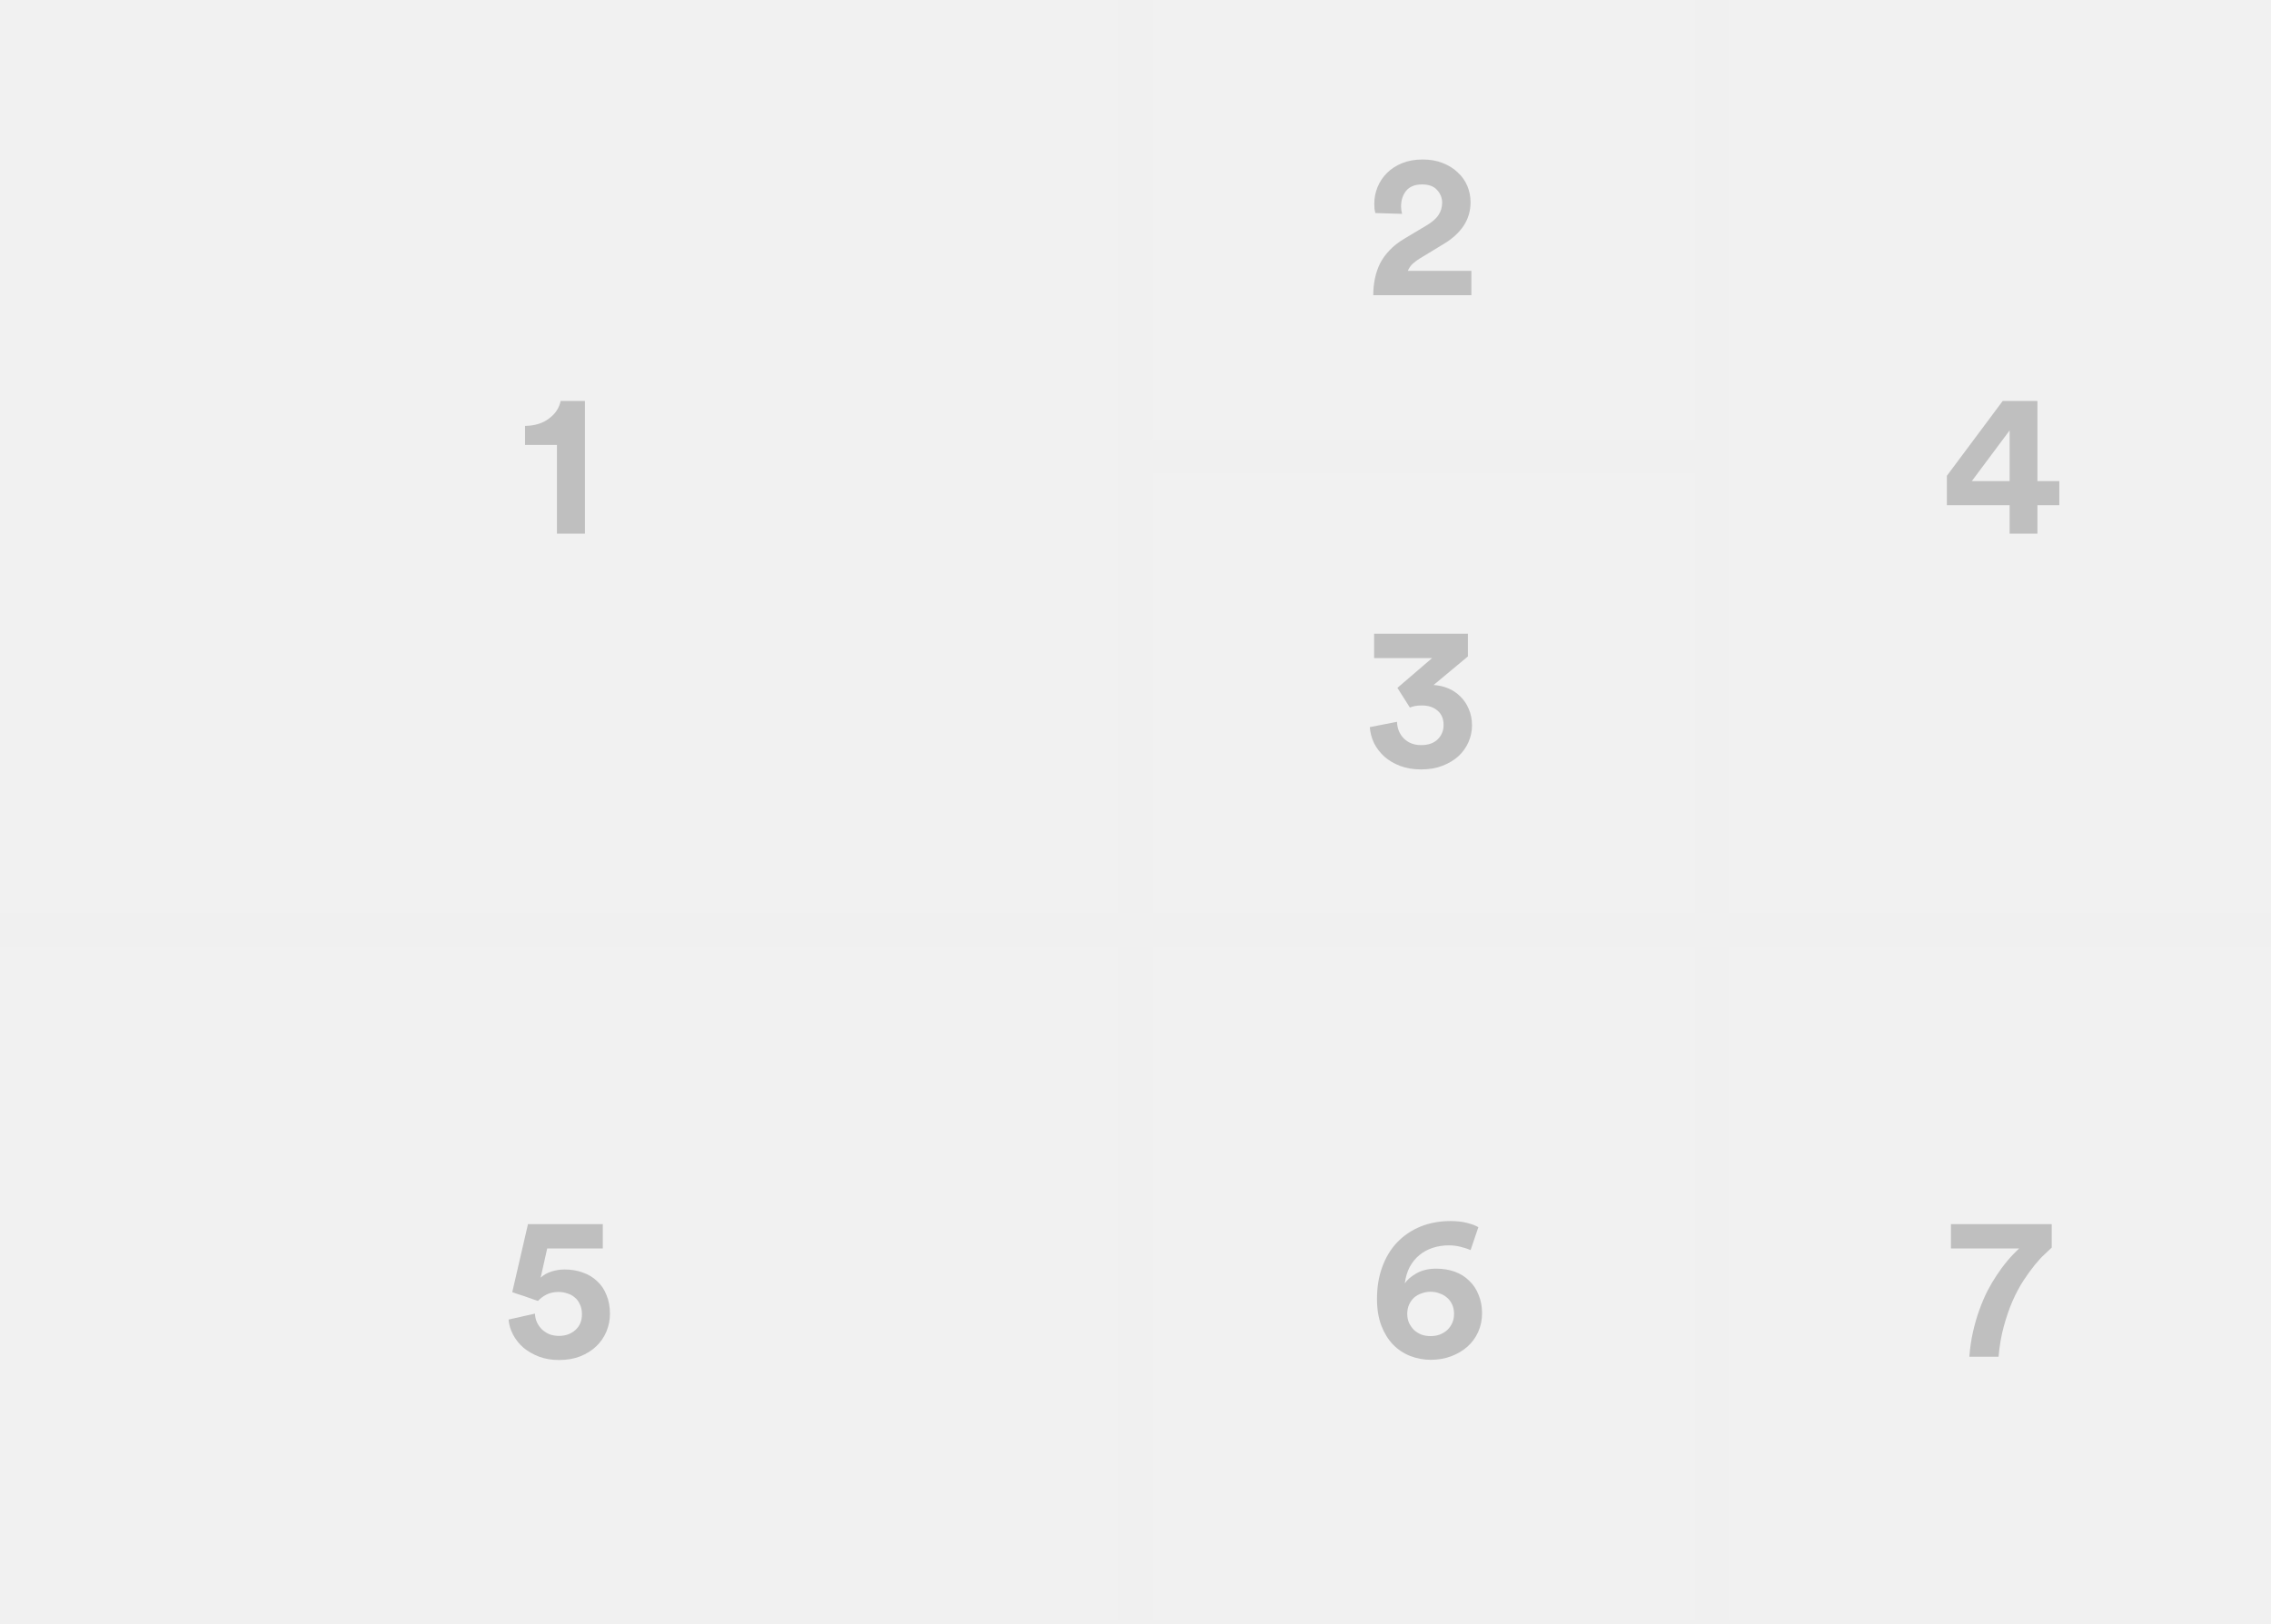
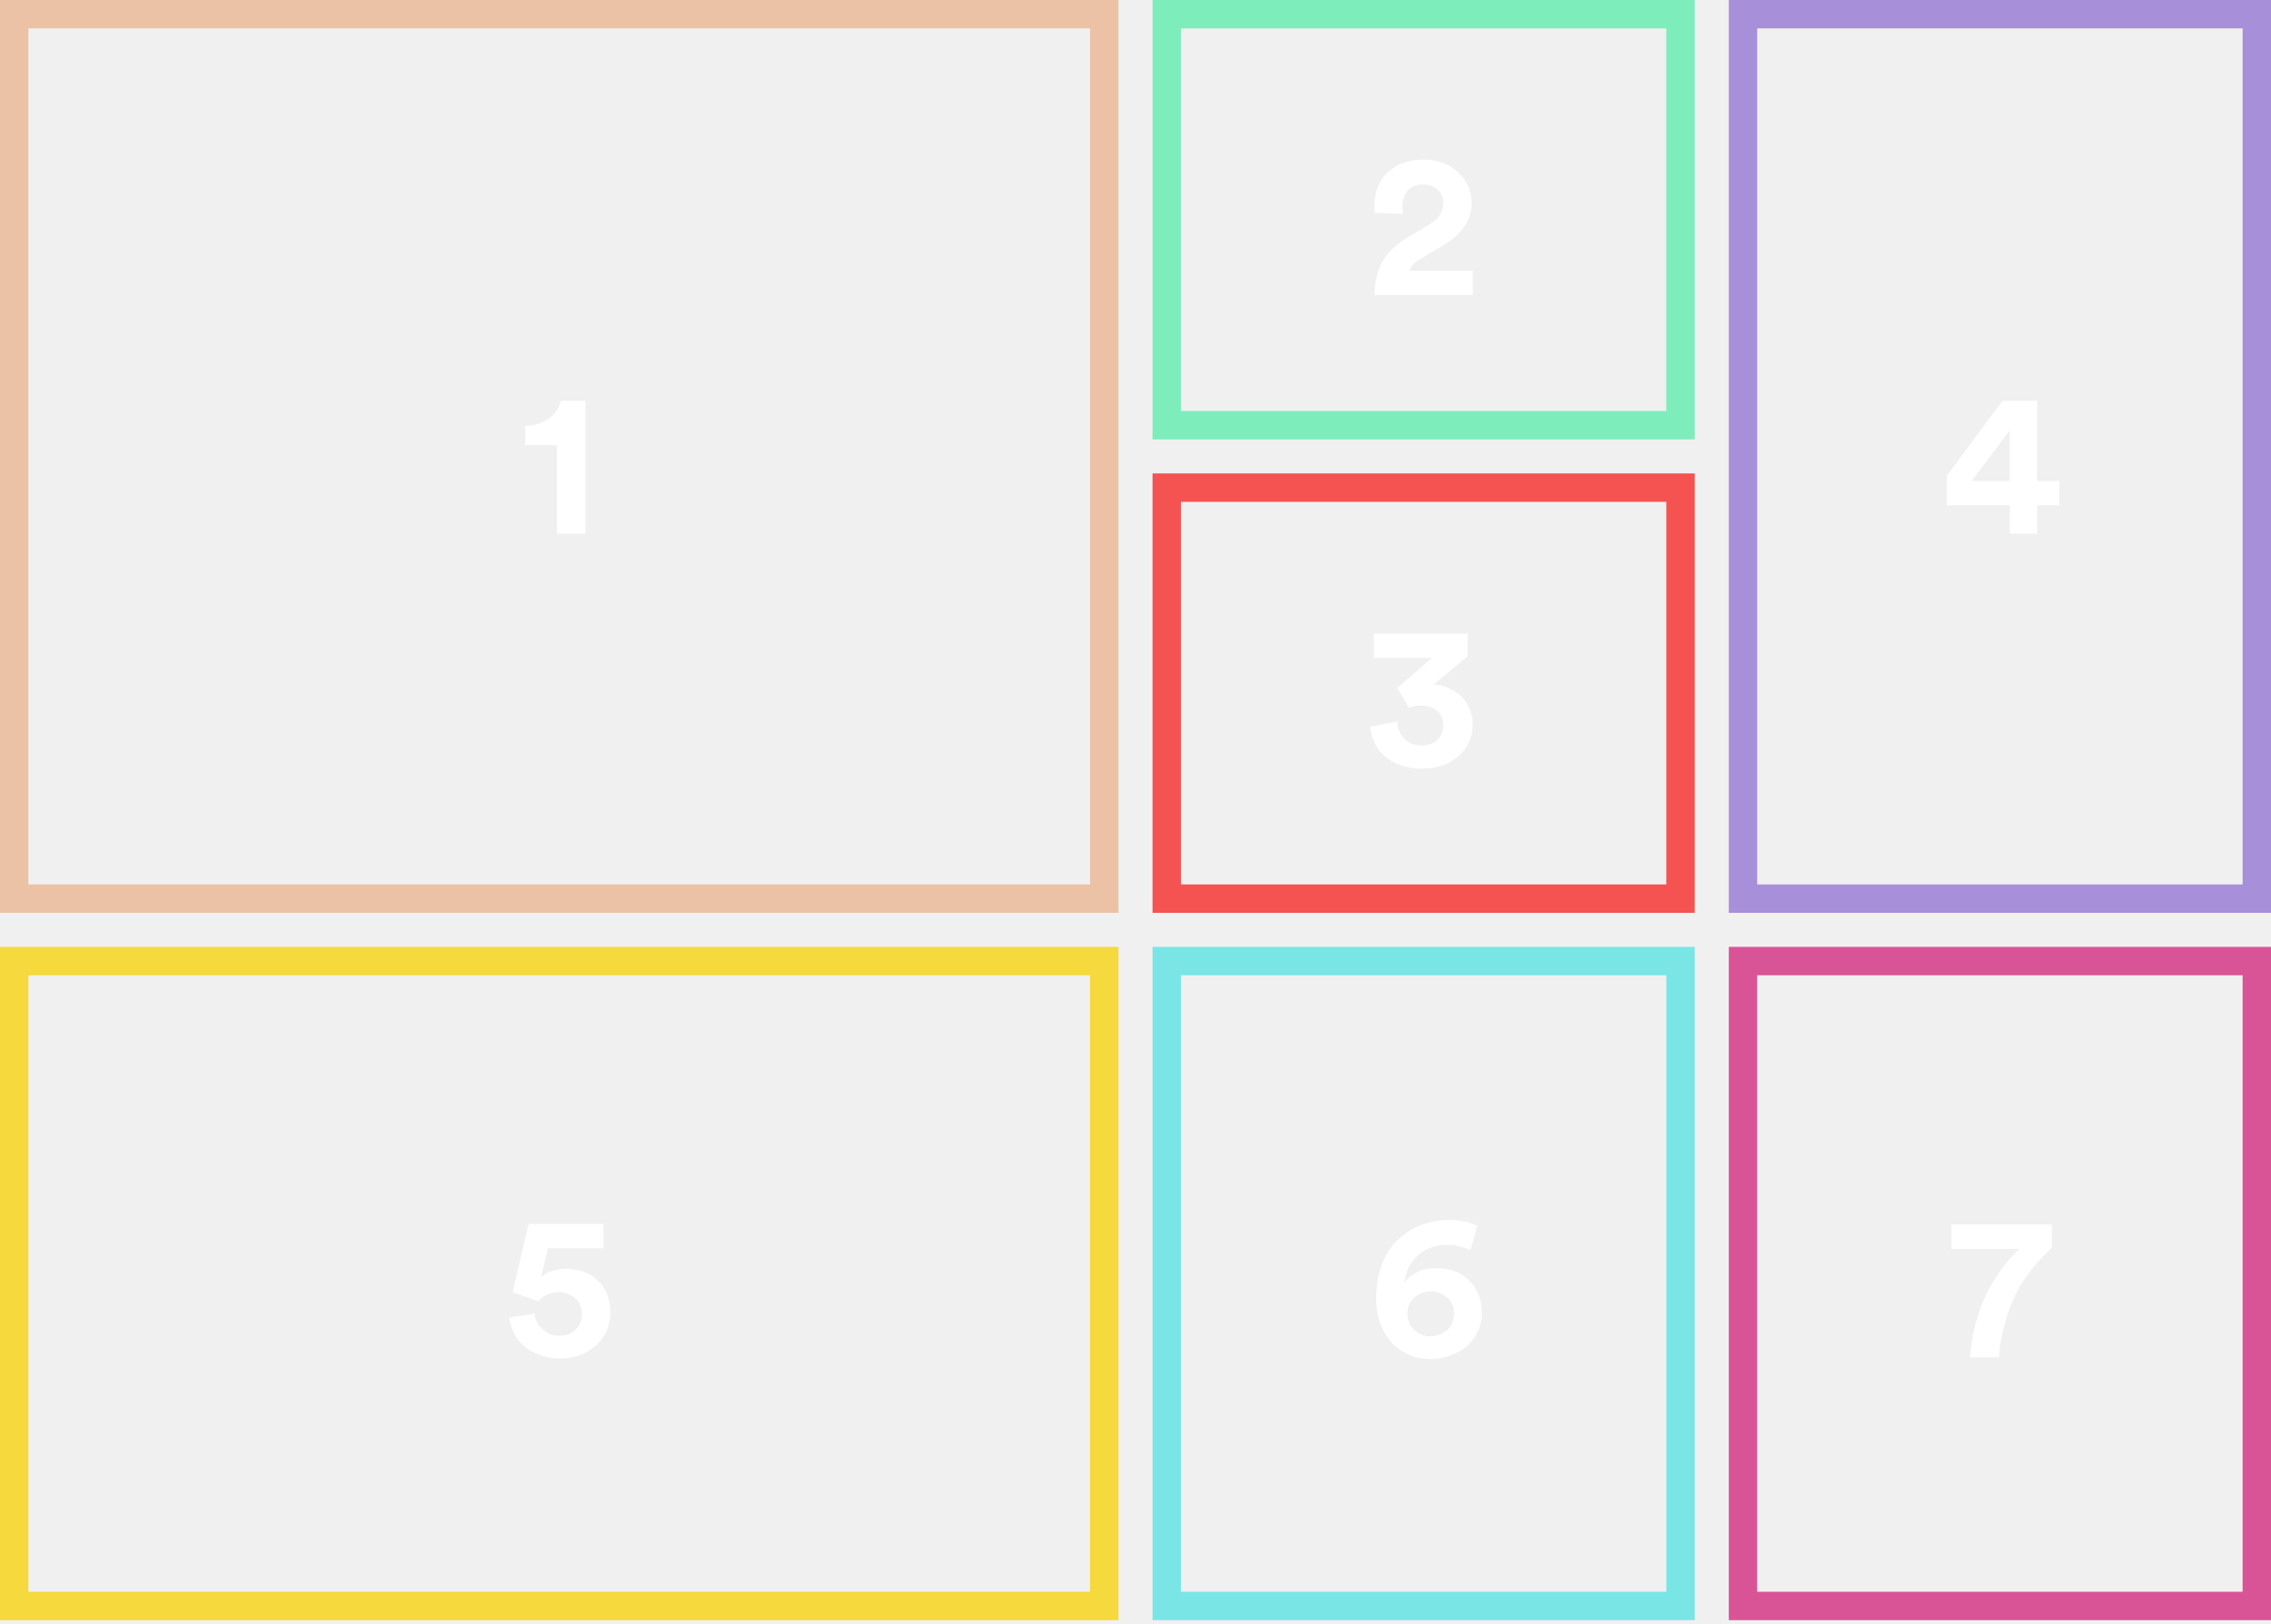
- <svg xmlns="http://www.w3.org/2000/svg" width="400" height="286" viewBox="0 0 400 286" fill="none">
-   <rect width="196.985" height="160.804" fill="#F1F1F1" />
-   <rect y="166.834" width="196.985" height="118.593" fill="#F1F1F1" />
-   <rect x="203.015" y="166.834" width="95.477" height="118.593" fill="#F1F1F1" />
-   <rect x="304.523" y="166.834" width="95.477" height="118.593" fill="#F1F1F1" />
-   <rect x="304.523" width="95.477" height="160.804" fill="#F1F1F1" />
-   <rect x="203.015" width="95.477" height="77.387" fill="#F1F1F1" />
-   <rect x="203.015" y="83.417" width="95.477" height="77.387" fill="#F1F1F1" />
-   <path d="M98.095 94V78.376H92.479V75.028C94.183 75.004 95.587 74.572 96.691 73.732C97.819 72.892 98.503 71.86 98.743 70.636H103.027V94H98.095Z" fill="#BFBFBF" />
-   <path d="M94.221 231.404C94.245 231.956 94.365 232.472 94.581 232.952C94.797 233.408 95.085 233.816 95.445 234.176C95.829 234.536 96.273 234.824 96.777 235.04C97.281 235.232 97.845 235.328 98.469 235.328C99.597 235.328 100.545 234.992 101.313 234.32C102.105 233.624 102.501 232.688 102.501 231.512C102.501 230.84 102.381 230.264 102.141 229.784C101.925 229.28 101.625 228.872 101.241 228.56C100.857 228.224 100.413 227.984 99.909 227.84C99.405 227.672 98.889 227.588 98.361 227.588C97.569 227.588 96.861 227.744 96.237 228.056C95.637 228.368 95.145 228.74 94.761 229.172C94.641 229.124 94.353 229.028 93.897 228.884C93.465 228.716 92.997 228.548 92.493 228.38C91.989 228.212 91.509 228.056 91.053 227.912C90.621 227.768 90.345 227.672 90.225 227.624L92.997 215.636H106.173V219.92H96.381L95.229 225.068C95.733 224.588 96.369 224.228 97.137 223.988C97.905 223.748 98.673 223.628 99.441 223.628C100.617 223.628 101.685 223.808 102.645 224.168C103.629 224.504 104.469 225.008 105.165 225.68C105.885 226.328 106.437 227.144 106.821 228.128C107.229 229.088 107.433 230.192 107.433 231.44C107.433 232.52 107.229 233.552 106.821 234.536C106.413 235.52 105.825 236.384 105.057 237.128C104.289 237.872 103.341 238.472 102.213 238.928C101.109 239.36 99.861 239.576 98.469 239.576C97.197 239.576 96.033 239.384 94.977 239C93.921 238.592 92.997 238.064 92.205 237.416C91.437 236.744 90.825 235.976 90.369 235.112C89.913 234.248 89.649 233.36 89.577 232.448L94.221 231.404Z" fill="#BFBFBF" />
-   <path d="M342.912 83.812L352.74 70.636H358.86V84.748H362.712V88.996H358.86V94H353.964V88.996H342.912V83.812ZM353.964 75.82L347.304 84.748H353.964V75.82Z" fill="#BFBFBF" />
-   <path d="M242.239 37.528C242.191 37.36 242.143 37.12 242.095 36.808C242.071 36.496 242.059 36.196 242.059 35.908C242.059 34.876 242.251 33.892 242.635 32.956C243.019 32.02 243.571 31.192 244.291 30.472C245.011 29.752 245.899 29.176 246.955 28.744C248.011 28.312 249.223 28.096 250.591 28.096C251.887 28.096 253.051 28.3 254.083 28.708C255.139 29.116 256.027 29.668 256.747 30.364C257.491 31.036 258.055 31.828 258.439 32.74C258.823 33.652 259.015 34.612 259.015 35.62C259.015 37.132 258.619 38.5 257.827 39.724C257.035 40.924 255.919 41.968 254.479 42.856L249.979 45.592C249.523 45.88 249.115 46.192 248.755 46.528C248.419 46.864 248.155 47.26 247.963 47.716H259.159V52H241.879C241.879 50.968 241.975 49.996 242.167 49.084C242.359 48.148 242.659 47.26 243.067 46.42C243.499 45.58 244.063 44.8 244.759 44.08C245.455 43.336 246.331 42.652 247.387 42.028L251.239 39.724C252.247 39.124 252.955 38.512 253.363 37.888C253.795 37.24 254.011 36.508 254.011 35.692C254.011 34.852 253.711 34.108 253.111 33.46C252.535 32.812 251.659 32.488 250.483 32.488C249.235 32.488 248.299 32.86 247.675 33.604C247.075 34.348 246.775 35.272 246.775 36.376C246.775 36.808 246.835 37.24 246.955 37.672L242.239 37.528Z" fill="#BFBFBF" />
-   <path d="M246.129 121.176L252.249 115.92H242.025V111.636H258.549V115.632L252.501 120.672C253.389 120.72 254.241 120.912 255.057 121.248C255.873 121.584 256.593 122.064 257.217 122.688C257.841 123.288 258.333 124.02 258.693 124.884C259.077 125.748 259.269 126.72 259.269 127.8C259.269 128.808 259.065 129.78 258.657 130.716C258.249 131.652 257.661 132.48 256.893 133.2C256.125 133.896 255.189 134.46 254.085 134.892C252.981 135.324 251.721 135.54 250.305 135.54C248.937 135.54 247.713 135.336 246.633 134.928C245.553 134.52 244.629 133.98 243.861 133.308C243.093 132.612 242.481 131.82 242.025 130.932C241.593 130.02 241.341 129.072 241.269 128.088L246.057 127.152C246.105 128.352 246.513 129.336 247.281 130.104C248.073 130.872 249.081 131.256 250.305 131.256C251.553 131.256 252.525 130.92 253.221 130.248C253.917 129.552 254.265 128.712 254.265 127.728C254.265 126.624 253.905 125.772 253.185 125.172C252.489 124.572 251.577 124.272 250.449 124.272C249.945 124.272 249.525 124.308 249.189 124.38C248.877 124.452 248.589 124.536 248.325 124.632L246.129 121.176Z" fill="#BFBFBF" />
-   <path d="M259.023 220.208C258.519 219.992 257.931 219.8 257.259 219.632C256.611 219.464 255.915 219.38 255.171 219.38C254.187 219.38 253.251 219.524 252.363 219.812C251.475 220.1 250.683 220.532 249.987 221.108C249.315 221.66 248.751 222.356 248.295 223.196C247.863 224.012 247.575 224.972 247.431 226.076C247.863 225.428 248.547 224.84 249.483 224.312C250.443 223.76 251.607 223.484 252.975 223.484C254.175 223.484 255.267 223.664 256.251 224.024C257.235 224.384 258.075 224.912 258.771 225.608C259.491 226.28 260.043 227.108 260.427 228.092C260.835 229.052 261.039 230.132 261.039 231.332C261.039 232.532 260.811 233.636 260.355 234.644C259.899 235.652 259.263 236.516 258.447 237.236C257.631 237.956 256.671 238.52 255.567 238.928C254.487 239.336 253.299 239.54 252.003 239.54C250.731 239.54 249.519 239.312 248.367 238.856C247.215 238.4 246.207 237.728 245.343 236.84C244.479 235.928 243.795 234.812 243.291 233.492C242.787 232.148 242.535 230.588 242.535 228.812C242.535 226.724 242.847 224.84 243.471 223.16C244.095 221.456 244.971 220.016 246.099 218.84C247.251 217.64 248.619 216.716 250.203 216.068C251.811 215.42 253.575 215.096 255.495 215.096C256.575 215.096 257.535 215.204 258.375 215.42C259.239 215.636 259.911 215.888 260.391 216.176L259.023 220.208ZM247.863 231.44C247.863 232.04 247.971 232.58 248.187 233.06C248.427 233.54 248.727 233.96 249.087 234.32C249.471 234.656 249.903 234.92 250.383 235.112C250.887 235.28 251.415 235.364 251.967 235.364C252.543 235.364 253.071 235.28 253.551 235.112C254.055 234.92 254.499 234.656 254.883 234.32C255.267 233.96 255.567 233.54 255.783 233.06C255.999 232.58 256.107 232.04 256.107 231.44C256.107 230.84 255.999 230.3 255.783 229.82C255.567 229.34 255.267 228.932 254.883 228.596C254.499 228.26 254.055 228.008 253.551 227.84C253.071 227.648 252.543 227.552 251.967 227.552C251.415 227.552 250.887 227.648 250.383 227.84C249.879 228.008 249.435 228.26 249.051 228.596C248.691 228.932 248.403 229.34 248.187 229.82C247.971 230.3 247.863 230.84 247.863 231.44Z" fill="#BFBFBF" />
-   <path d="M361.375 219.776C361.087 220.04 360.679 220.424 360.151 220.928C359.623 221.408 359.035 222.044 358.387 222.836C357.763 223.604 357.103 224.516 356.407 225.572C355.735 226.604 355.099 227.792 354.499 229.136C353.923 230.456 353.407 231.944 352.951 233.6C352.495 235.232 352.183 237.032 352.015 239H346.867C346.987 237.44 347.203 235.976 347.515 234.608C347.827 233.216 348.199 231.932 348.631 230.756C349.063 229.556 349.531 228.452 350.035 227.444C350.563 226.436 351.091 225.536 351.619 224.744C352.843 222.872 354.187 221.264 355.651 219.92H343.627V215.636H361.375V219.776Z" fill="#BFBFBF" />
+ <svg xmlns="http://www.w3.org/2000/svg" version="1.1" id="Layer_1" x="0px" y="0px" viewBox="0 0 400 286" style="enable-background:new 0 0 400 286;" xml:space="preserve">
+   <style type="text/css">
+ 	.st0{fill:#EBC2A6;}
+ 	.st1{fill:#F5D93D;}
+ 	.st2{fill:#7AE5E5;}
+ 	.st3{fill:#D95496;}
+ 	.st4{fill:#A88FD9;}
+ 	.st5{fill:#7DEDBB;}
+ 	.st6{fill:#F55252;}
+ 	.st7{fill:#FFFFFF;}
+ </style>
+   <g>
+     <g>
+       <g>
+         <path class="st0" d="M192,5v150.8H5V5H192 M197,0H0v160.8h197V0L197,0z" />
+       </g>
+     </g>
+     <g>
+       <g>
+         <path class="st1" d="M192,171.8v108.6H5V171.8H192 M197,166.8H0v118.6h197V166.8L197,166.8z" />
+       </g>
+     </g>
+     <g>
+       <g>
+         <path class="st2" d="M293.5,171.8v108.6H208V171.8H293.5 M298.5,166.8H203v118.6h95.5V166.8L298.5,166.8z" />
+       </g>
+     </g>
+     <g>
+       <g>
+         <path class="st3" d="M395,171.8v108.6h-85.5V171.8H395 M400,166.8h-95.5v118.6H400V166.8L400,166.8z" />
+       </g>
+     </g>
+     <g>
+       <g>
+         <path class="st4" d="M395,5v150.8h-85.5V5H395 M400,0h-95.5v160.8H400V0L400,0z" />
+       </g>
+     </g>
+     <g>
+       <g>
+         <path class="st5" d="M293.5,5v67.4H208V5H293.5 M298.5,0H203v77.4h95.5V0L298.5,0z" />
+       </g>
+     </g>
+     <g>
+       <g>
+         <path class="st6" d="M293.5,88.4v67.4H208V88.4H293.5 M298.5,83.4H203v77.4h95.5V83.4L298.5,83.4z" />
+       </g>
+     </g>
+   </g>
+   <path class="st7" d="M98.1,94V78.4h-5.6V75c1.7,0,3.1-0.5,4.2-1.3c1.1-0.8,1.8-1.9,2.1-3.1h4.3V94H98.1z" />
+   <path class="st7" d="M94.2,231.4c0,0.6,0.1,1.1,0.4,1.5c0.2,0.5,0.5,0.9,0.9,1.2c0.4,0.4,0.8,0.6,1.3,0.9c0.5,0.2,1.1,0.3,1.7,0.3  c1.1,0,2.1-0.3,2.8-1c0.8-0.7,1.2-1.6,1.2-2.8c0-0.7-0.1-1.2-0.4-1.7c-0.2-0.5-0.5-0.9-0.9-1.2c-0.4-0.3-0.8-0.6-1.3-0.7  c-0.5-0.2-1-0.3-1.5-0.3c-0.8,0-1.5,0.2-2.1,0.5c-0.6,0.3-1.1,0.7-1.5,1.1c-0.1,0-0.4-0.1-0.9-0.3c-0.4-0.2-0.9-0.3-1.4-0.5  c-0.5-0.2-1-0.3-1.4-0.5c-0.4-0.1-0.7-0.2-0.8-0.3l2.8-12h13.2v4.3h-9.8l-1.2,5.1c0.5-0.5,1.1-0.8,1.9-1.1c0.8-0.2,1.5-0.4,2.3-0.4  c1.2,0,2.2,0.2,3.2,0.5c1,0.3,1.8,0.8,2.5,1.5c0.7,0.6,1.3,1.5,1.7,2.4c0.4,1,0.6,2.1,0.6,3.3c0,1.1-0.2,2.1-0.6,3.1  c-0.4,1-1,1.8-1.8,2.6c-0.8,0.7-1.7,1.3-2.8,1.8c-1.1,0.4-2.4,0.6-3.7,0.6c-1.3,0-2.4-0.2-3.5-0.6c-1.1-0.4-2-0.9-2.8-1.6  c-0.8-0.7-1.4-1.4-1.8-2.3s-0.7-1.8-0.8-2.7L94.2,231.4z" />
+   <path class="st7" d="M342.9,83.8l9.8-13.2h6.1v14.1h3.9V89h-3.9v5H354v-5h-11.1V83.8z M354,75.8l-6.7,8.9h6.7V75.8z" />
+   <path class="st7" d="M242.2,37.5c0-0.2-0.1-0.4-0.1-0.7c0-0.3,0-0.6,0-0.9c0-1,0.2-2,0.6-3c0.4-0.9,0.9-1.8,1.7-2.5s1.6-1.3,2.7-1.7  c1.1-0.4,2.3-0.6,3.6-0.6c1.3,0,2.5,0.2,3.5,0.6c1.1,0.4,1.9,1,2.7,1.7c0.7,0.7,1.3,1.5,1.7,2.4c0.4,0.9,0.6,1.9,0.6,2.9  c0,1.5-0.4,2.9-1.2,4.1c-0.8,1.2-1.9,2.2-3.3,3.1l-4.5,2.7c-0.5,0.3-0.9,0.6-1.2,0.9c-0.3,0.3-0.6,0.7-0.8,1.2h11.2V52h-17.3  c0-1,0.1-2,0.3-2.9c0.2-0.9,0.5-1.8,0.9-2.7c0.4-0.8,1-1.6,1.7-2.3c0.7-0.7,1.6-1.4,2.6-2.1l3.9-2.3c1-0.6,1.7-1.2,2.1-1.8  c0.4-0.6,0.6-1.4,0.6-2.2c0-0.8-0.3-1.6-0.9-2.2c-0.6-0.6-1.5-1-2.6-1c-1.2,0-2.2,0.4-2.8,1.1c-0.6,0.7-0.9,1.7-0.9,2.8  c0,0.4,0.1,0.9,0.2,1.3L242.2,37.5z" />
+   <path class="st7" d="M246.1,121.2l6.1-5.3H242v-4.3h16.5v4l-6,5c0.9,0,1.7,0.2,2.6,0.6c0.8,0.3,1.5,0.8,2.2,1.4  c0.6,0.6,1.1,1.3,1.5,2.2c0.4,0.9,0.6,1.8,0.6,2.9c0,1-0.2,2-0.6,2.9c-0.4,0.9-1,1.8-1.8,2.5c-0.8,0.7-1.7,1.3-2.8,1.7  c-1.1,0.4-2.4,0.6-3.8,0.6c-1.4,0-2.6-0.2-3.7-0.6c-1.1-0.4-2-0.9-2.8-1.6c-0.8-0.7-1.4-1.5-1.8-2.4c-0.4-0.9-0.7-1.9-0.8-2.8  l4.8-0.9c0,1.2,0.5,2.2,1.2,3c0.8,0.8,1.8,1.2,3,1.2c1.2,0,2.2-0.3,2.9-1c0.7-0.7,1-1.5,1-2.5c0-1.1-0.4-2-1.1-2.6  c-0.7-0.6-1.6-0.9-2.7-0.9c-0.5,0-0.9,0-1.3,0.1c-0.3,0.1-0.6,0.2-0.9,0.3L246.1,121.2z" />
+   <path class="st7" d="M259,220.2c-0.5-0.2-1.1-0.4-1.8-0.6c-0.6-0.2-1.3-0.3-2.1-0.3c-1,0-1.9,0.1-2.8,0.4c-0.9,0.3-1.7,0.7-2.4,1.3  c-0.7,0.6-1.2,1.2-1.7,2.1c-0.4,0.8-0.7,1.8-0.9,2.9c0.4-0.6,1.1-1.2,2.1-1.8c1-0.6,2.1-0.8,3.5-0.8c1.2,0,2.3,0.2,3.3,0.5  c1,0.4,1.8,0.9,2.5,1.6c0.7,0.7,1.3,1.5,1.7,2.5c0.4,1,0.6,2,0.6,3.2s-0.2,2.3-0.7,3.3c-0.5,1-1.1,1.9-1.9,2.6  c-0.8,0.7-1.8,1.3-2.9,1.7c-1.1,0.4-2.3,0.6-3.6,0.6c-1.3,0-2.5-0.2-3.6-0.7c-1.2-0.5-2.2-1.1-3-2c-0.9-0.9-1.5-2-2.1-3.3  c-0.5-1.3-0.8-2.9-0.8-4.7c0-2.1,0.3-4,0.9-5.7c0.6-1.7,1.5-3.1,2.6-4.3c1.2-1.2,2.5-2.1,4.1-2.8c1.6-0.6,3.4-1,5.3-1  c1.1,0,2,0.1,2.9,0.3c0.9,0.2,1.5,0.5,2,0.8L259,220.2z M247.9,231.4c0,0.6,0.1,1.1,0.3,1.6c0.2,0.5,0.5,0.9,0.9,1.3  c0.4,0.3,0.8,0.6,1.3,0.8c0.5,0.2,1,0.3,1.6,0.3c0.6,0,1.1-0.1,1.6-0.3c0.5-0.2,0.9-0.5,1.3-0.8c0.4-0.4,0.7-0.8,0.9-1.3  c0.2-0.5,0.3-1,0.3-1.6c0-0.6-0.1-1.1-0.3-1.6c-0.2-0.5-0.5-0.9-0.9-1.2c-0.4-0.3-0.8-0.6-1.3-0.8c-0.5-0.2-1-0.3-1.6-0.3  c-0.6,0-1.1,0.1-1.6,0.3c-0.5,0.2-0.9,0.4-1.3,0.8c-0.4,0.3-0.6,0.7-0.9,1.2C248,230.3,247.9,230.8,247.9,231.4z" />
+   <path class="st7" d="M361.4,219.8c-0.3,0.3-0.7,0.6-1.2,1.2c-0.5,0.5-1.1,1.1-1.8,1.9c-0.6,0.8-1.3,1.7-2,2.7  c-0.7,1-1.3,2.2-1.9,3.6c-0.6,1.3-1.1,2.8-1.5,4.5c-0.5,1.6-0.8,3.4-0.9,5.4h-5.1c0.1-1.6,0.3-3,0.6-4.4c0.3-1.4,0.7-2.7,1.1-3.9  c0.4-1.2,0.9-2.3,1.4-3.3c0.5-1,1.1-1.9,1.6-2.7c1.2-1.9,2.6-3.5,4-4.8h-12v-4.3h17.7V219.8z" />
</svg>
